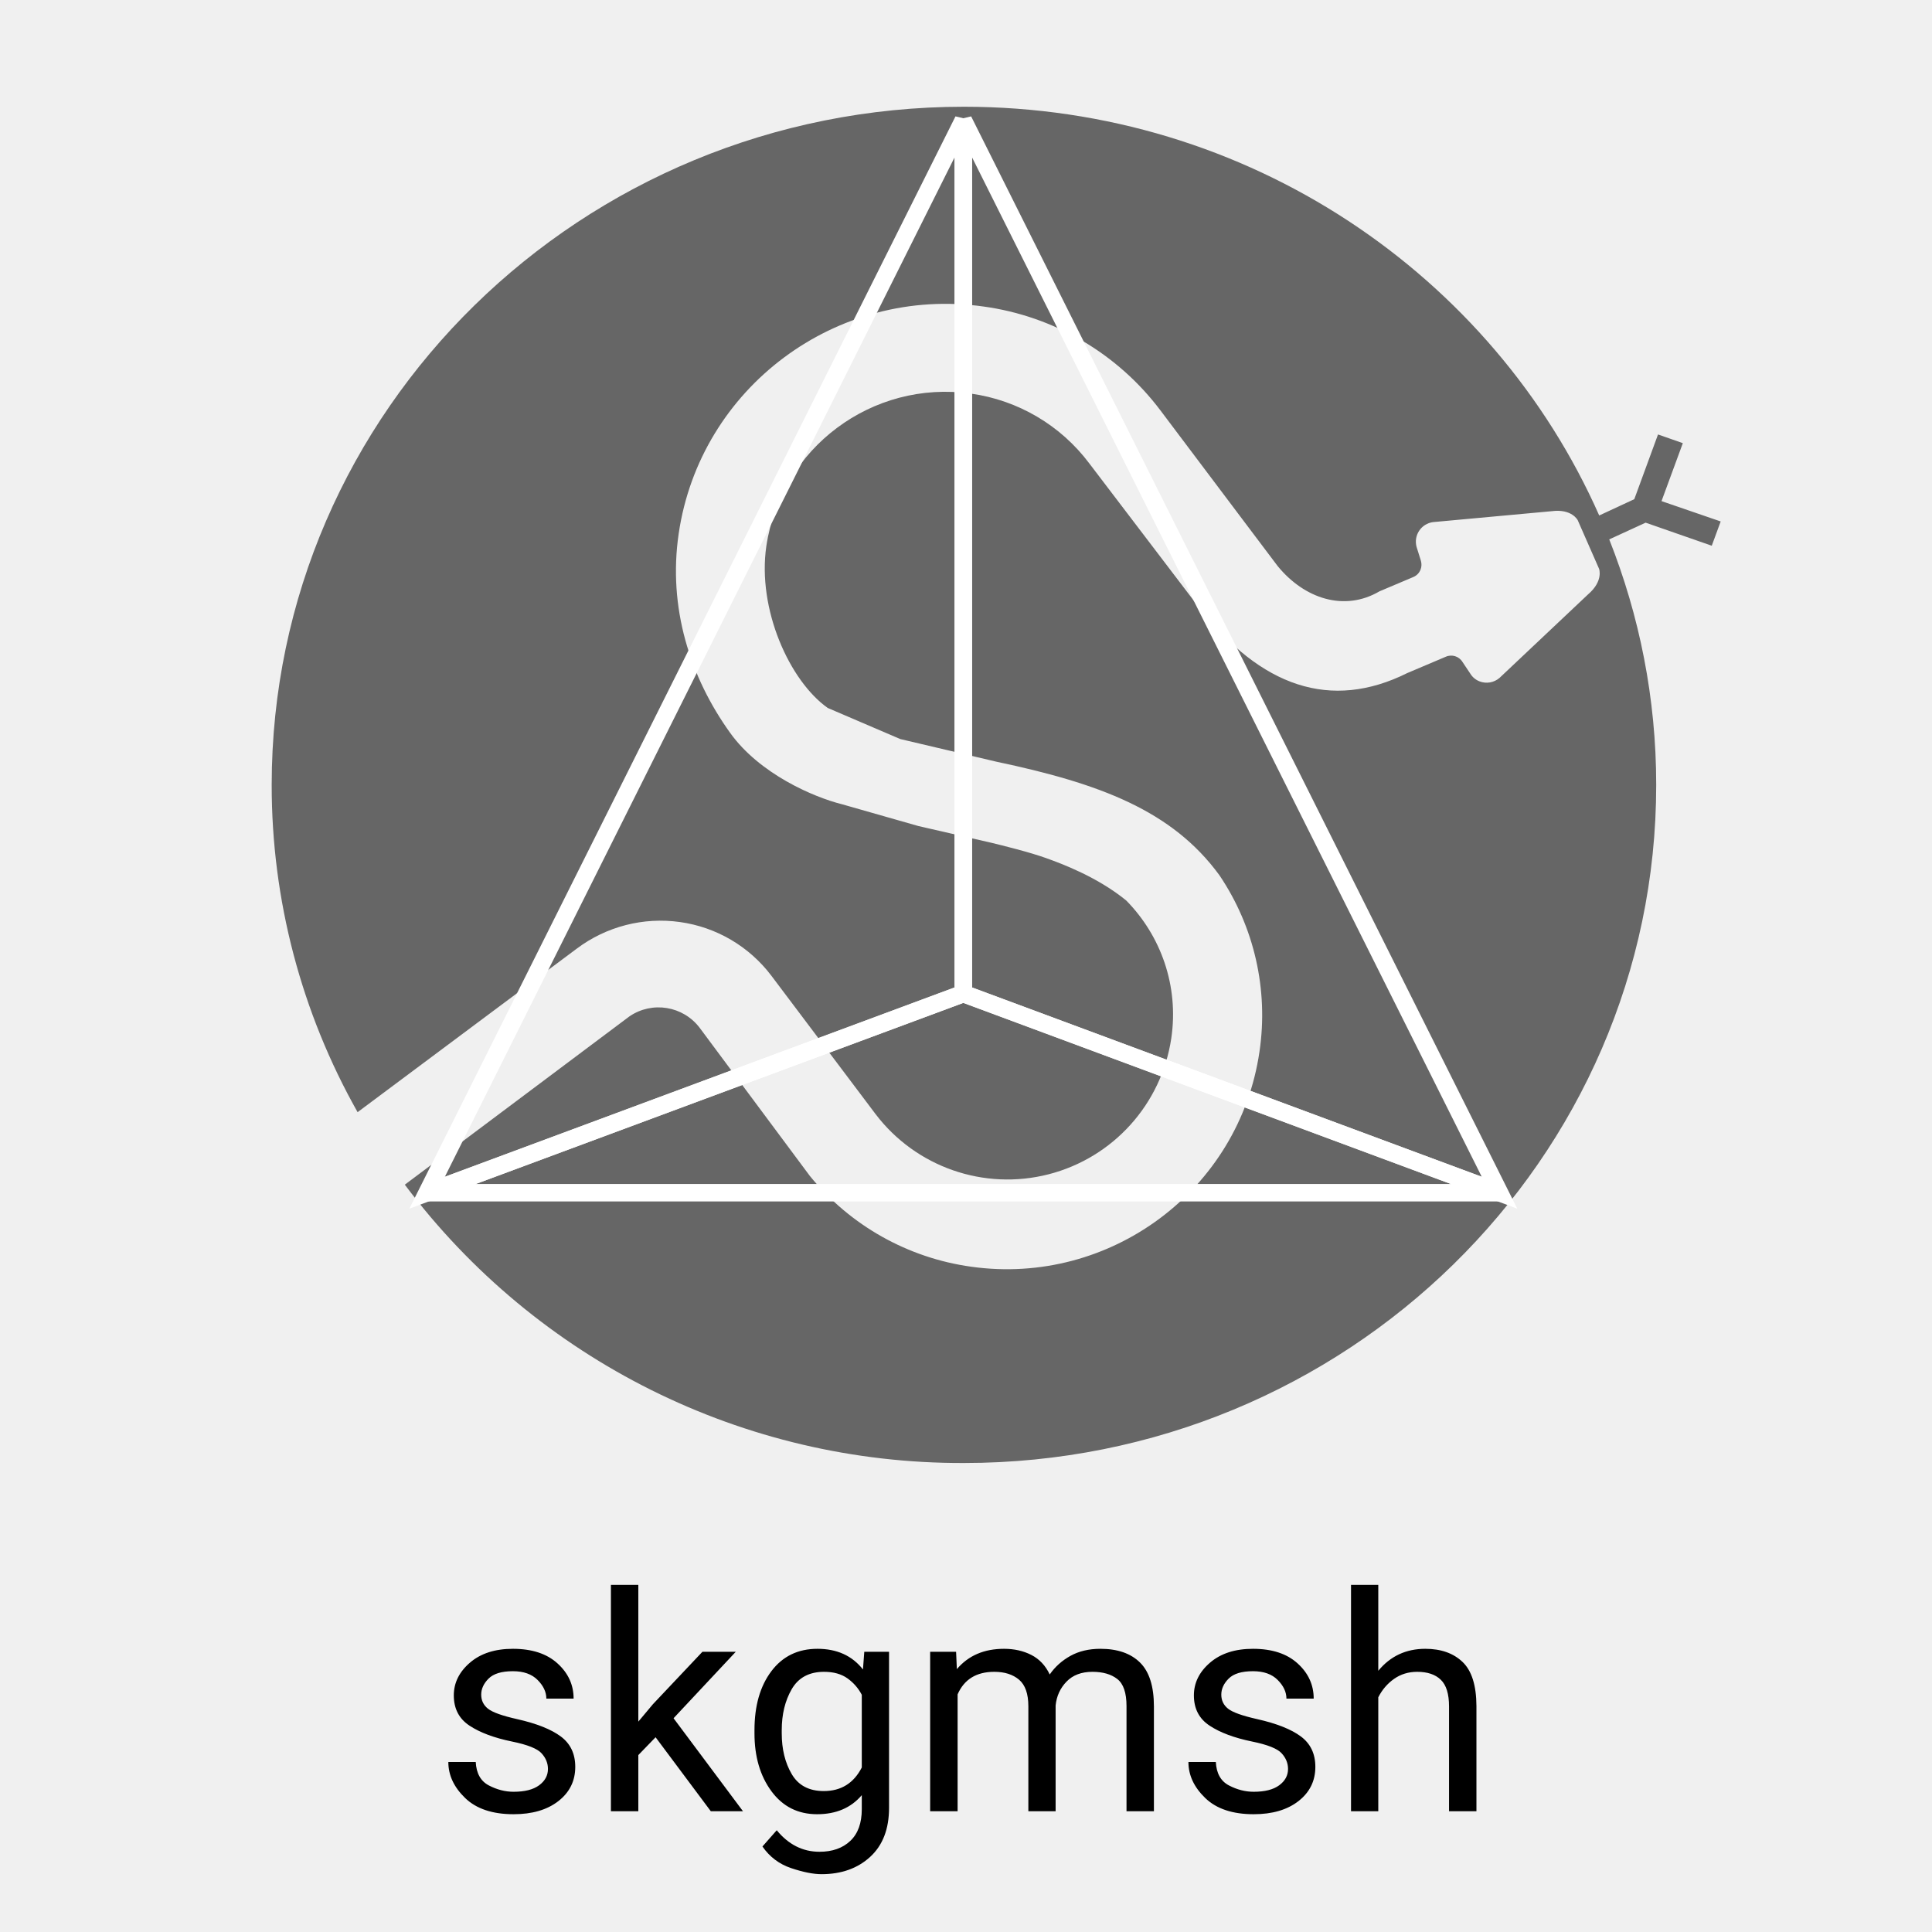
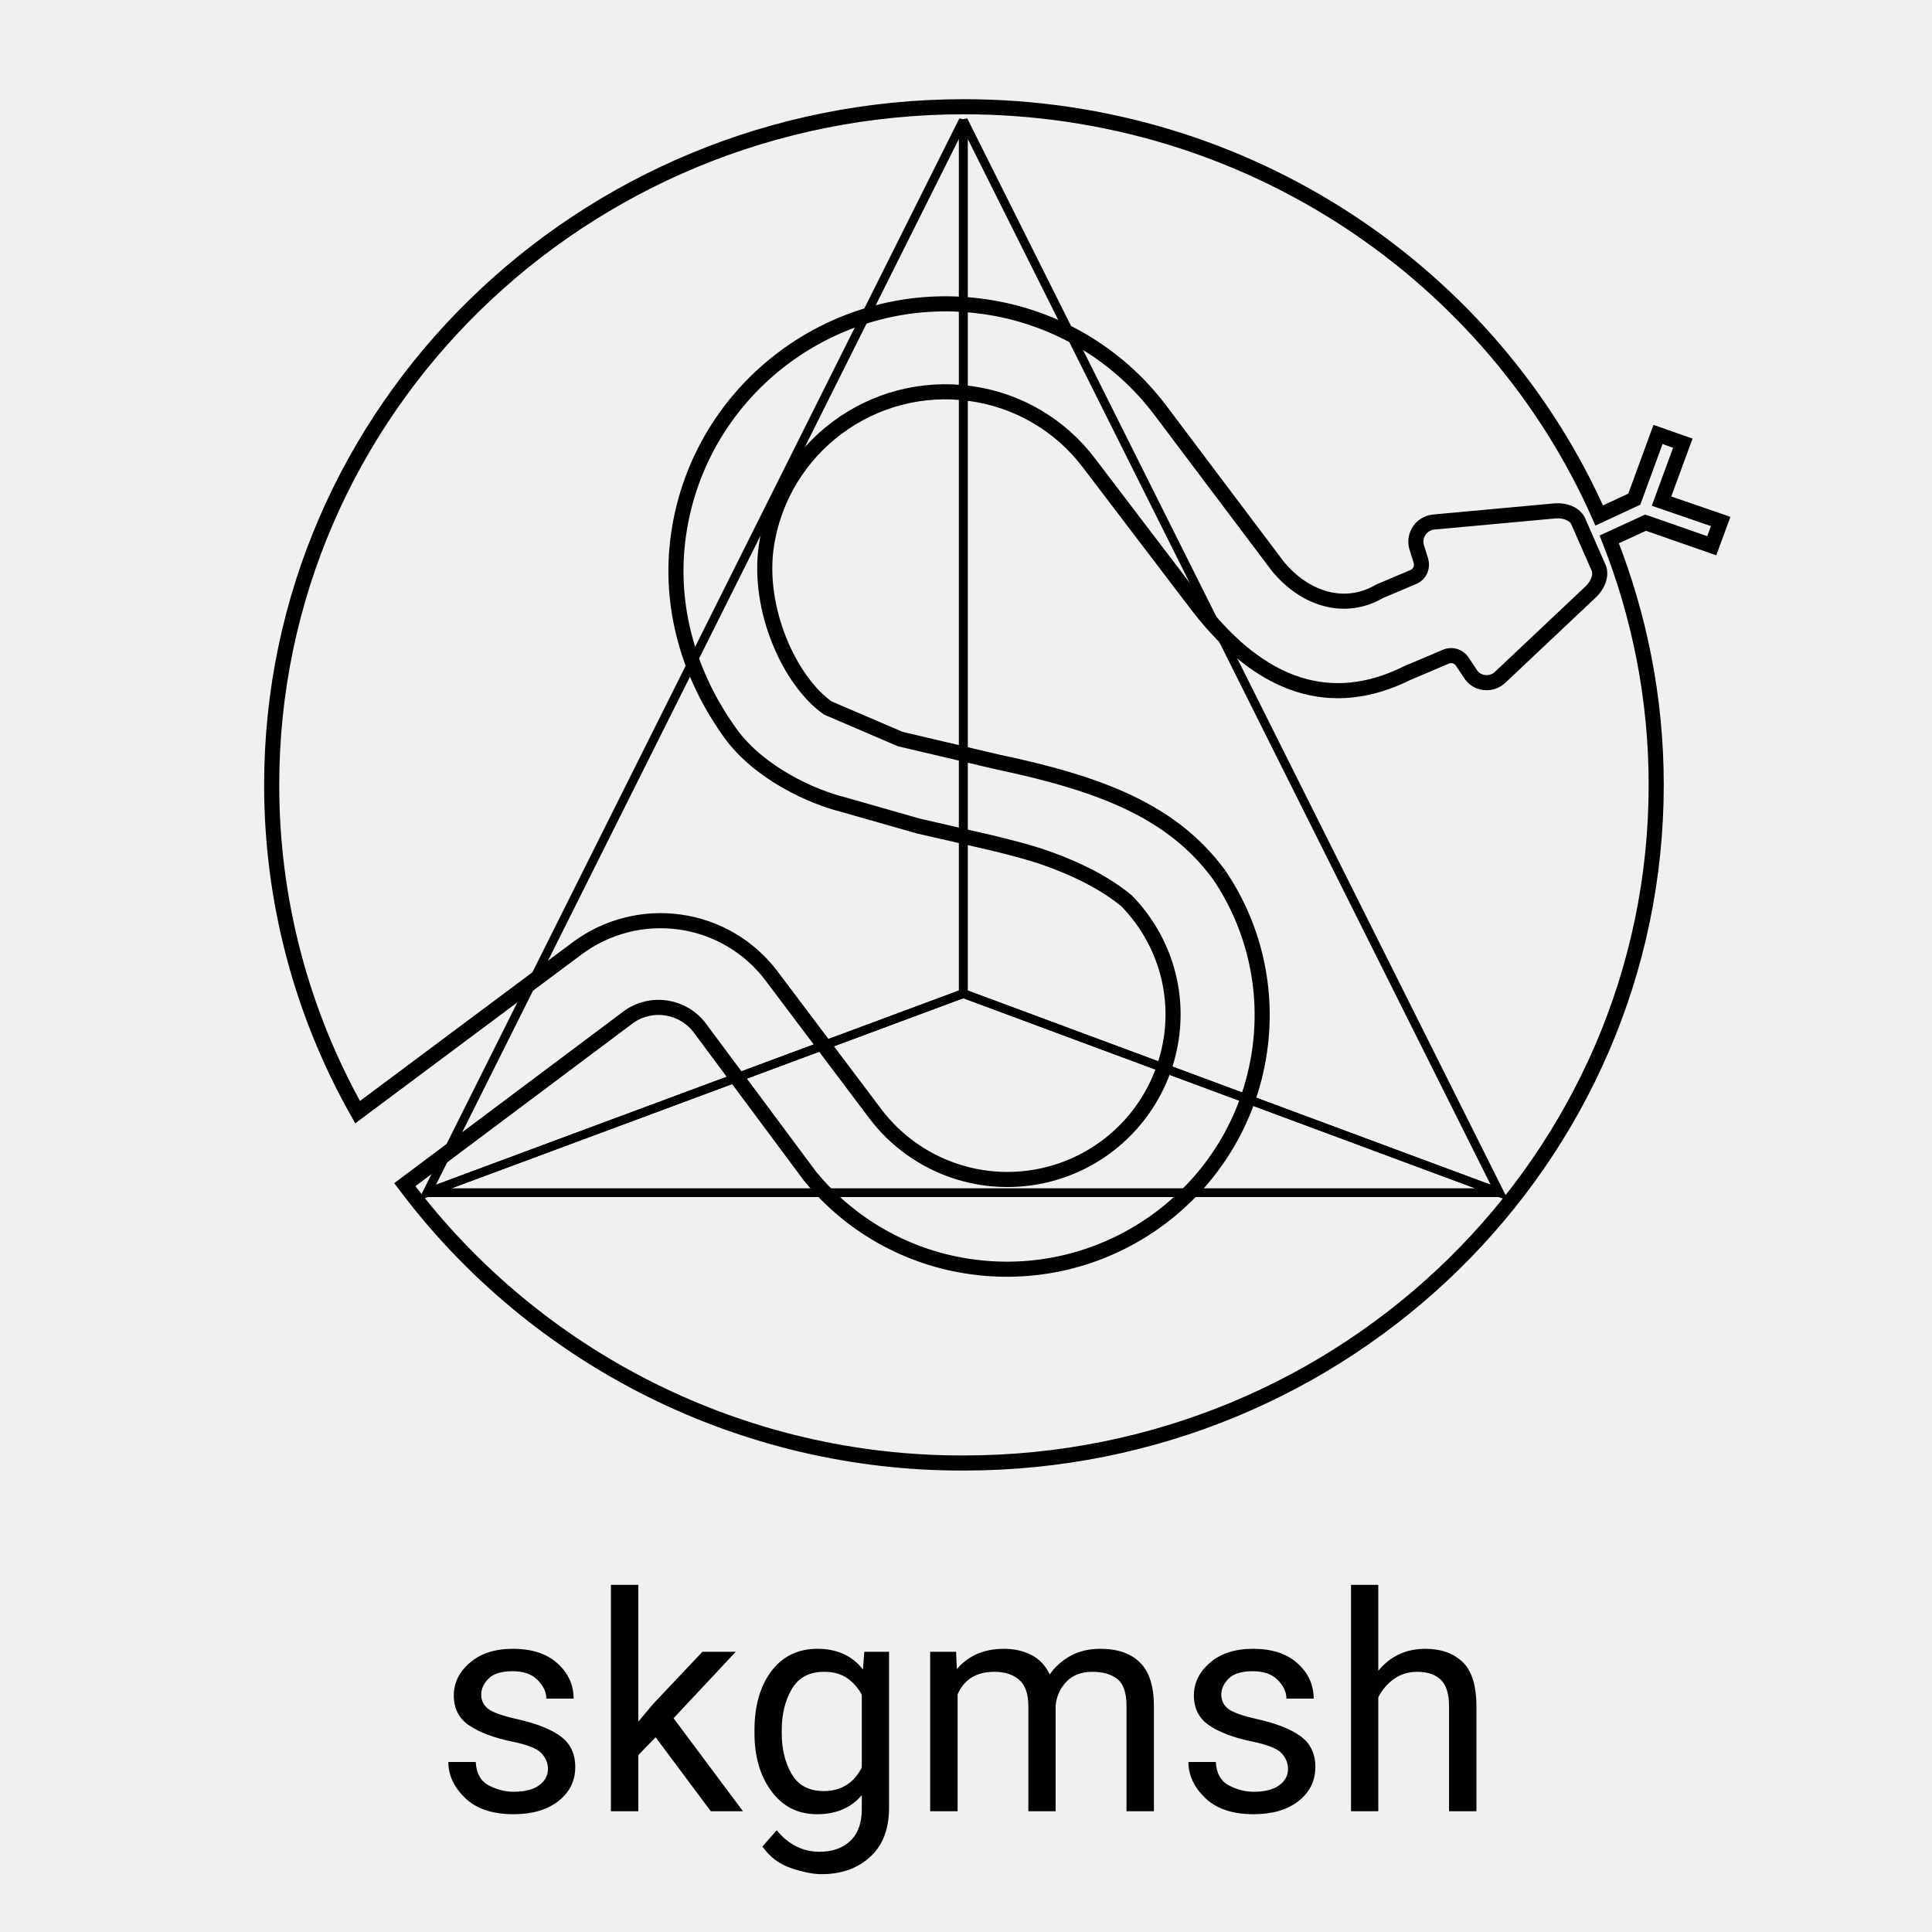
<svg xmlns="http://www.w3.org/2000/svg" viewBox="-20 -20 540 640" text-anchor="middle" version="1.1" width="800" height="800">
  <g transform="scale(20) translate(1)">
-     <path style="fill:#666666;fill-opacity:1;stroke:none;stroke-width:0" d="M15.697 13.496c-.784-1.072-1.982-1.519-3.694-1.88l-1.592-.375-1.201-.515c-.631-.446-1.17-1.634-1.017-2.681a3 3 0 0 1 3.386-2.526 2.962 2.962 0 0 1 1.962 1.155L15.35 9.05c1.033 1.33 2.195 1.727 3.459 1.098l.637-.27a.22.22 0 0 1 .278.087l.127.19a.311.311 0 0 0 .156.131.326.326 0 0 0 .33-.058l1.467-1.384c.257-.22.182-.422.182-.422l-.354-.806s-.097-.193-.431-.149l-1.968.181a.327.327 0 0 0-.27.411l.071.227c.014.047.014.1-.005.148a.219.219 0 0 1-.124.125l-.556.235c-.582.341-1.244.123-1.686-.417l-.505-.67-1.438-1.91a4.421 4.421 0 0 0-2.929-1.72C9.355 3.733 7.095 5.42 6.741 7.84c-.179 1.22.187 2.375.855 3.302.485.674 1.373 1.06 1.854 1.18l1.262.36 1.208.277c.166.04.634.155.91.255.256.092.845.31 1.324.701.572.582.875 1.413.746 2.284a2.744 2.744 0 0 1-4.897 1.255l-1.726-2.292a2.294 2.294 0 0 0-1.514-.89 2.31 2.31 0 0 0-1.708.439l-3.632 2.71A11.002 11.002 0 0 1 0 12C0 5.798 5.133.768 11.465.768c4.715 0 8.761 2.788 10.523 6.77l.581-.27.393-1.072.411.144-.353.96.98.337-.148.402-1.095-.382-.603.277c.5 1.262.778 2.632.778 4.066 0 6.203-5.135 11.232-11.467 11.232a11.526 11.526 0 0 1-9.26-4.61l3.721-2.788a.855.855 0 0 1 1.163.19l1.826 2.455a4.186 4.186 0 0 0 2.673 1.502c2.302.322 4.439-1.273 4.773-3.563a4.14 4.14 0 0 0-.664-2.922" />
+     <path style="fill:none;fill-opacity:1;stroke:black;stroke-width:0.25" d="M15.697 13.496c-.784-1.072-1.982-1.519-3.694-1.88l-1.592-.375-1.201-.515c-.631-.446-1.17-1.634-1.017-2.681a3 3 0 0 1 3.386-2.526 2.962 2.962 0 0 1 1.962 1.155L15.35 9.05c1.033 1.33 2.195 1.727 3.459 1.098l.637-.27a.22.22 0 0 1 .278.087l.127.19a.311.311 0 0 0 .156.131.326.326 0 0 0 .33-.058l1.467-1.384c.257-.22.182-.422.182-.422l-.354-.806s-.097-.193-.431-.149l-1.968.181a.327.327 0 0 0-.27.411l.071.227c.014.047.014.1-.005.148a.219.219 0 0 1-.124.125l-.556.235c-.582.341-1.244.123-1.686-.417l-.505-.67-1.438-1.91a4.421 4.421 0 0 0-2.929-1.72C9.355 3.733 7.095 5.42 6.741 7.84c-.179 1.22.187 2.375.855 3.302.485.674 1.373 1.06 1.854 1.18l1.262.36 1.208.277c.166.04.634.155.91.255.256.092.845.31 1.324.701.572.582.875 1.413.746 2.284a2.744 2.744 0 0 1-4.897 1.255l-1.726-2.292a2.294 2.294 0 0 0-1.514-.89 2.31 2.31 0 0 0-1.708.439l-3.632 2.71A11.002 11.002 0 0 1 0 12C0 5.798 5.133.768 11.465.768c4.715 0 8.761 2.788 10.523 6.77l.581-.27.393-1.072.411.144-.353.96.98.337-.148.402-1.095-.382-.603.277c.5 1.262.778 2.632.778 4.066 0 6.203-5.135 11.232-11.467 11.232a11.526 11.526 0 0 1-9.26-4.61l3.721-2.788a.855.855 0 0 1 1.163.19l1.826 2.455a4.186 4.186 0 0 0 2.673 1.502c2.302.322 4.439-1.273 4.773-3.563a4.14 4.14 0 0 0-.664-2.922" />
  </g>
  <g transform="scale(1.45) translate(-300, -10)">
-     <path style="fill:none;fill-opacity:1;stroke:white;stroke-width:4" d="M 349.299 268.69 L 471.799 223.19 L 594.299 268.69 L 349.299 268.69 Z" />
-     <path style="fill:none;fill-opacity:1;stroke:white;stroke-width:4" d="M 349.299 268.69 L 471.799 223.19 L 471.799 23.69 L 349.299 268.69 Z" />
-     <path style="fill:none;fill-opacity:1;stroke:white;stroke-width:4" d="M 594.299 268.69 L 471.799 223.19 L 471.799 23.69 L 594.299 268.69 Z" />
+     <path style="fill:none;fill-opacity:1;stroke:black;stroke-width:2" d="M 349.299 268.69 L 471.799 223.19 L 594.299 268.69 L 349.299 268.69 Z" />
+     <path style="fill:none;fill-opacity:1;stroke:black;stroke-width:2" d="M 349.299 268.69 L 471.799 223.19 L 471.799 23.69 L 349.299 268.69 Z" />
+     <path style="fill:none;fill-opacity:1;stroke:black;stroke-width:2" d="M 594.299 268.69 L 471.799 223.19 L 471.799 23.69 L 594.299 268.69 Z" />
  </g>
  <text xml:space="preserve" style="font-size:100px;font-family:Roboto;fill:#000000;stroke:none" x="225" y="580">
    <tspan> skgmsh </tspan>
  </text>
</svg>
